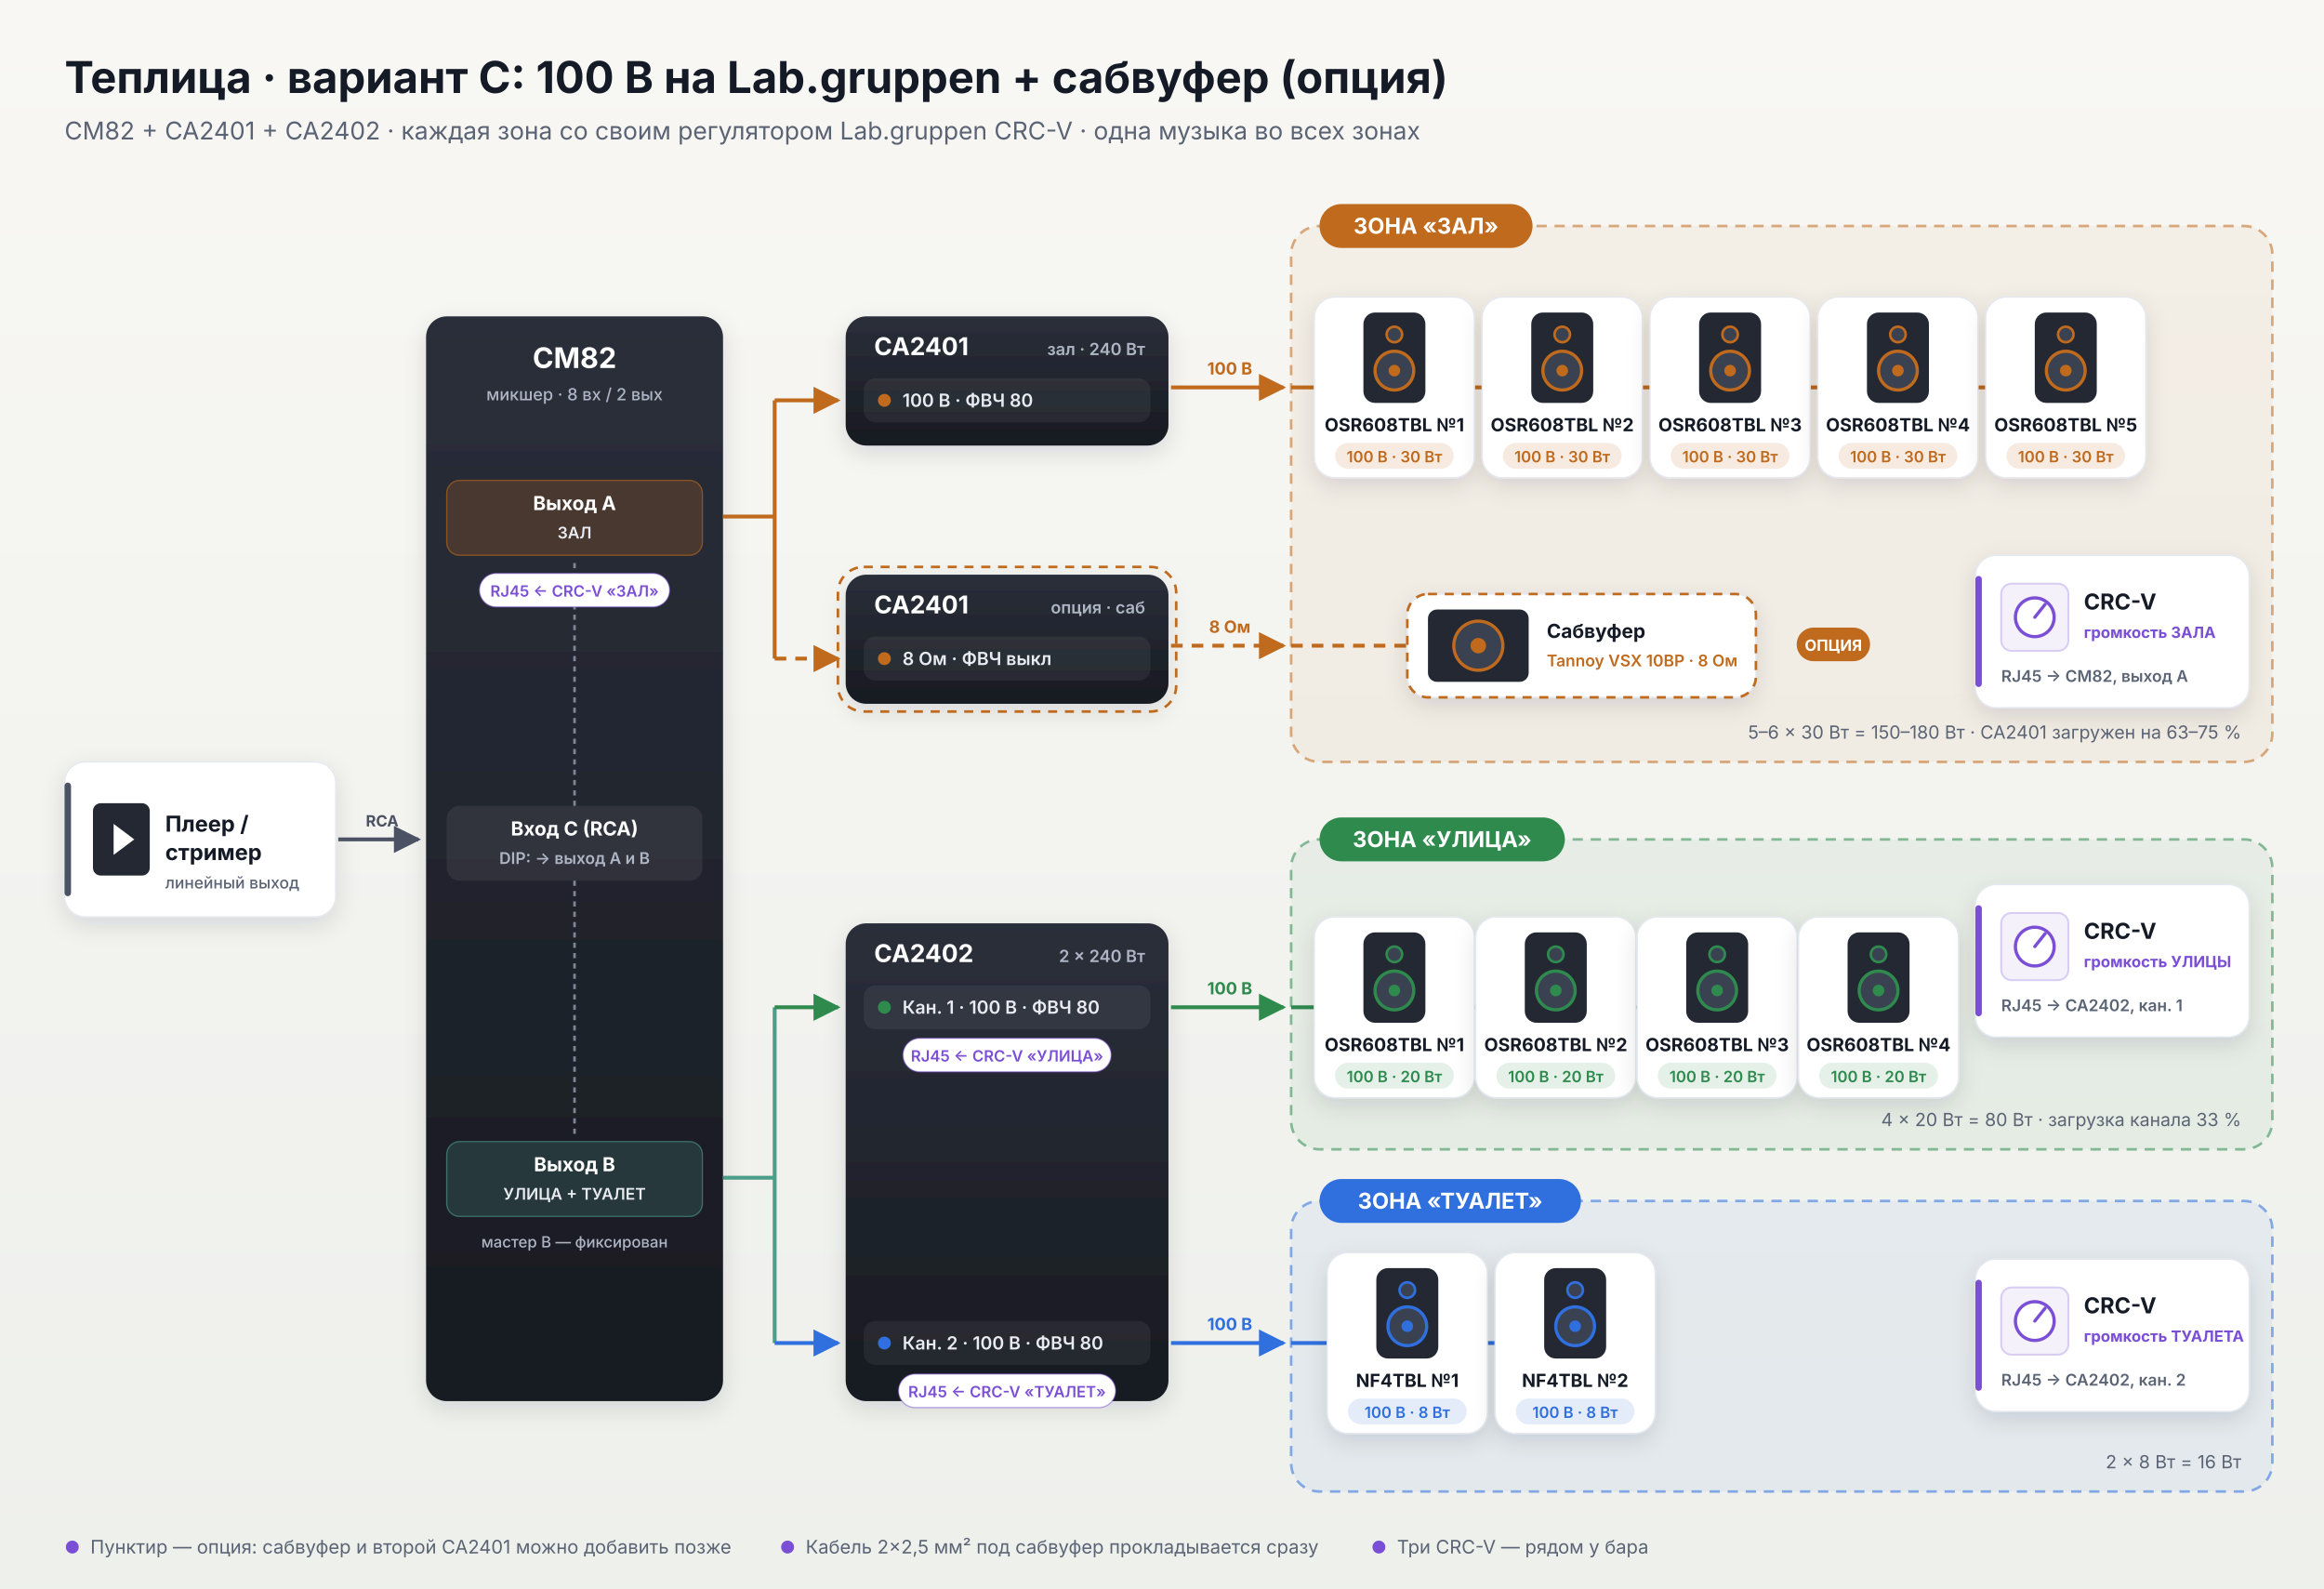
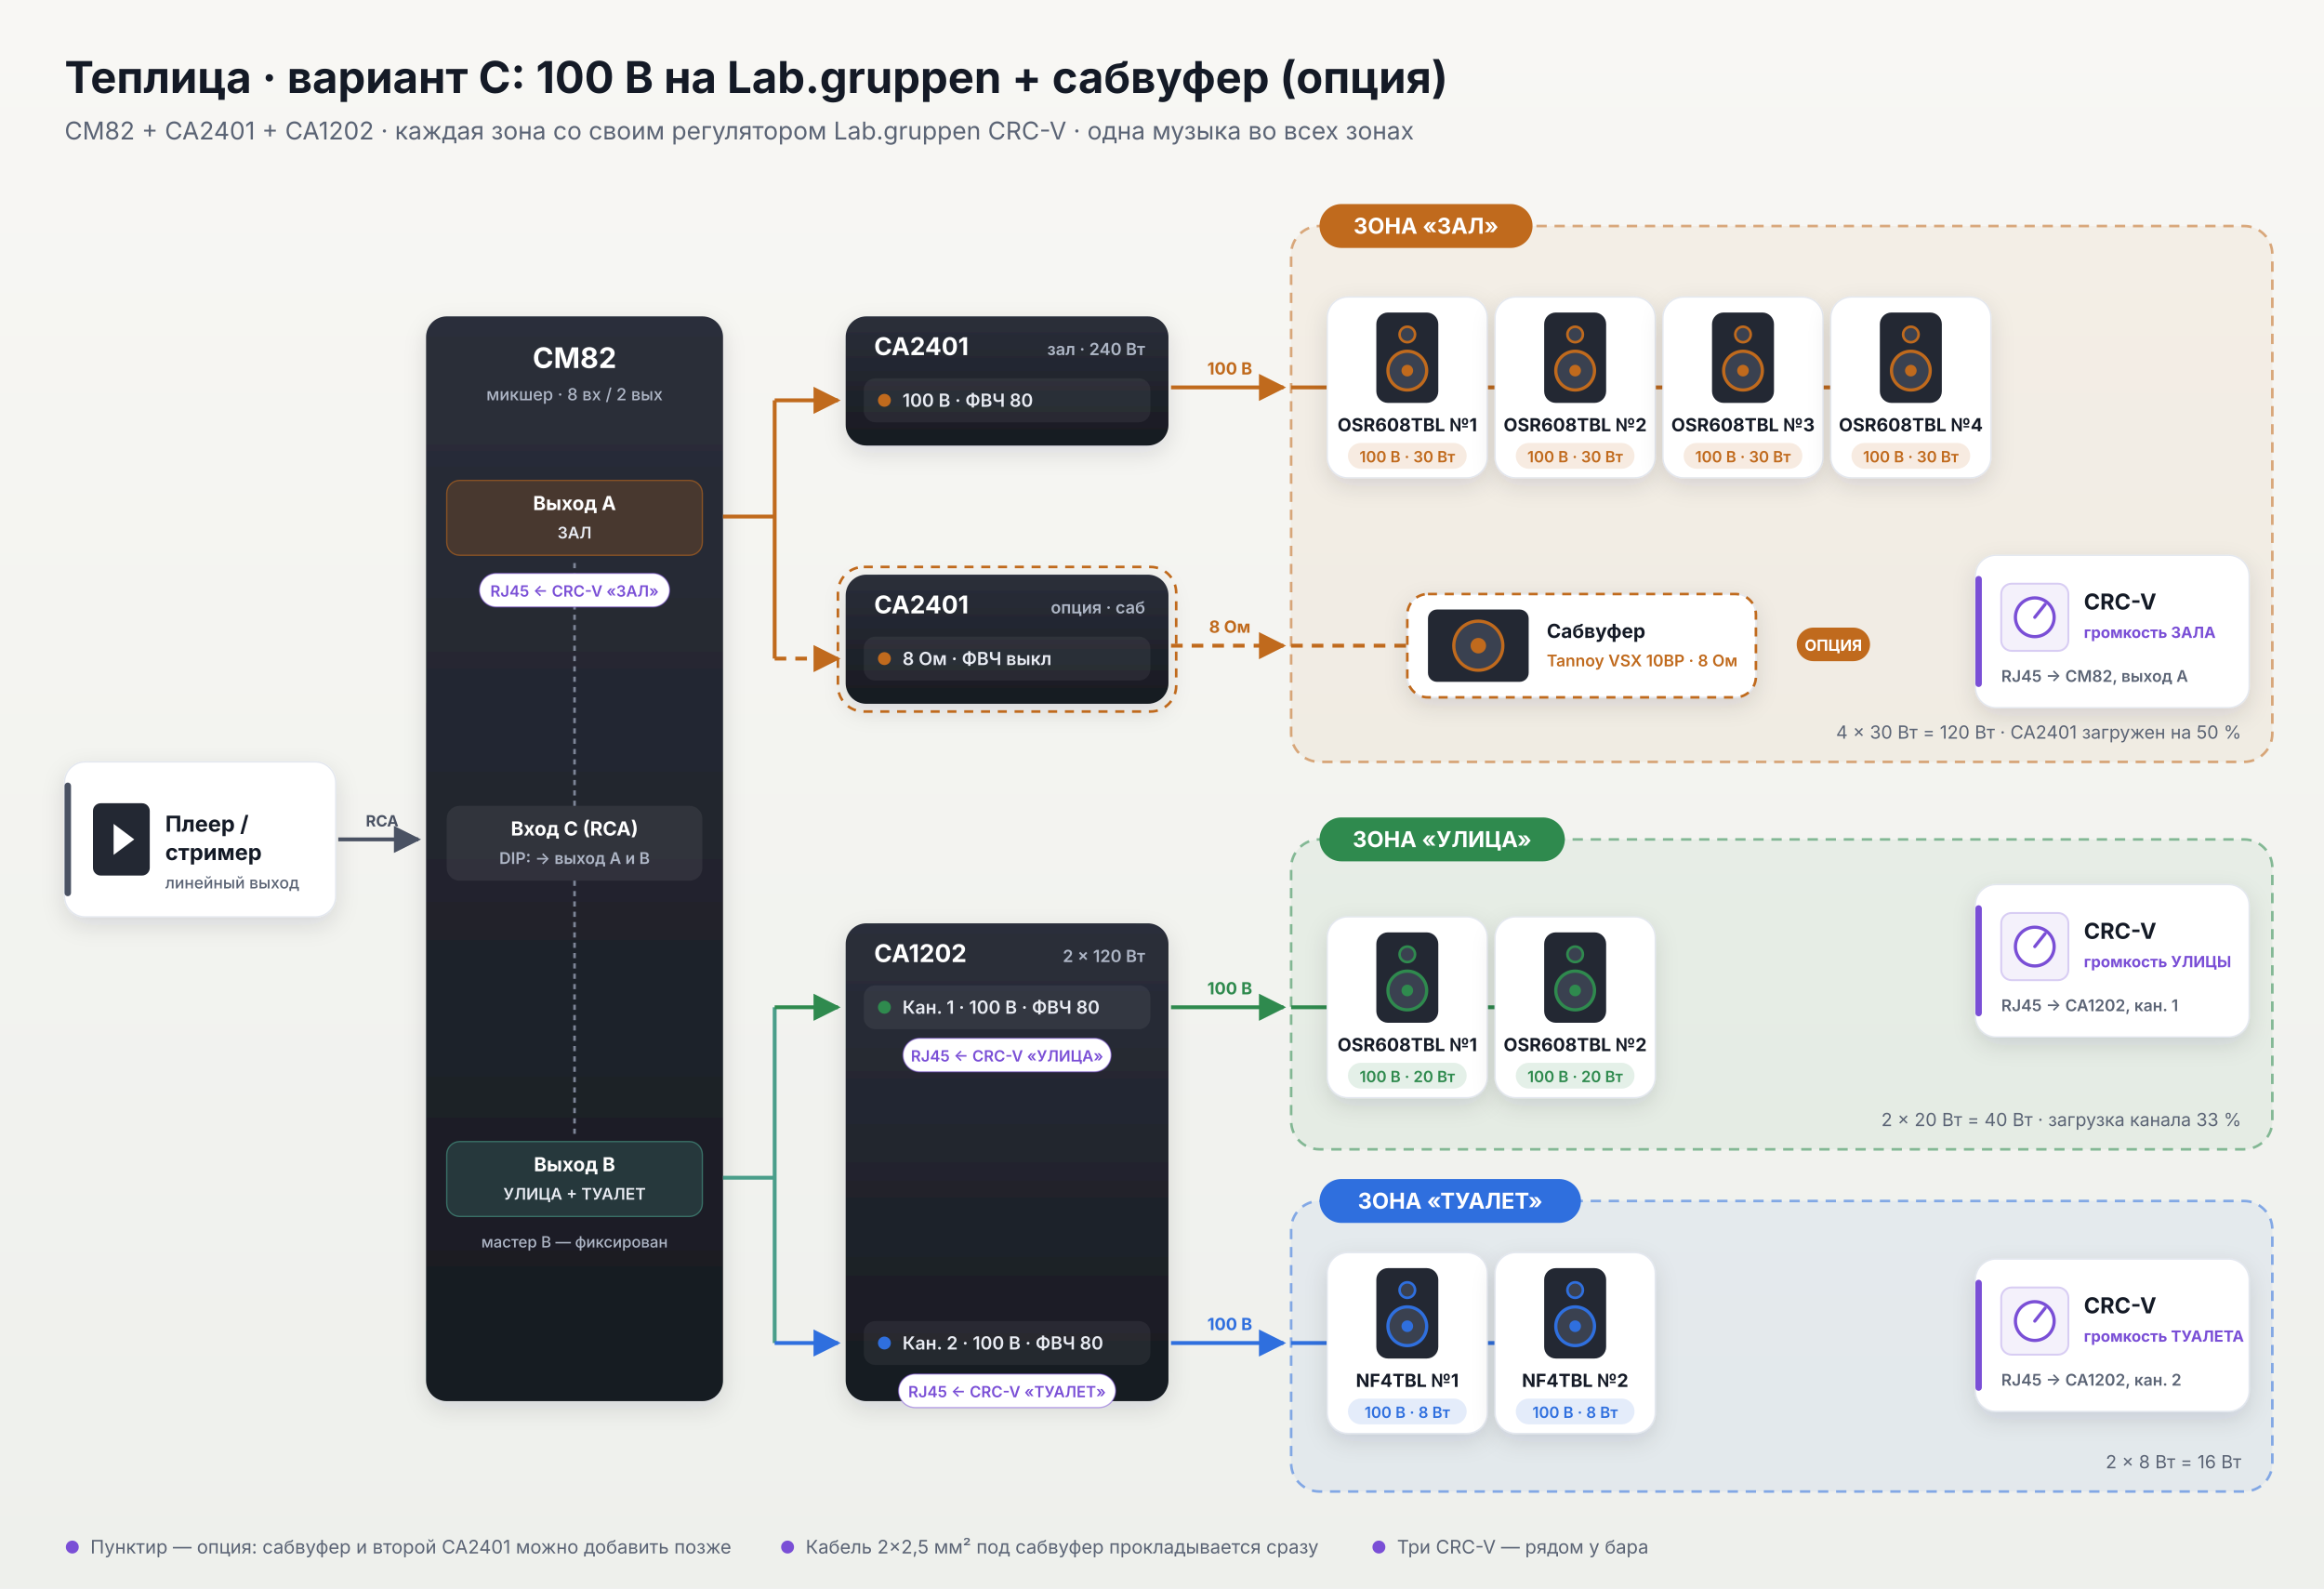
<svg xmlns="http://www.w3.org/2000/svg" width="1800" height="1230" viewBox="0 0 1800 1230" font-family="Inter, 'Segoe UI', Roboto, Arial, sans-serif">
  <defs>
    <linearGradient id="bg" x1="0" y1="0" x2="0" y2="1">
      <stop offset="0" stop-color="#f8f7f4" />
      <stop offset="1" stop-color="#eef0ec" />
    </linearGradient>
    <linearGradient id="amp" x1="0" y1="0" x2="0" y2="1">
      <stop offset="0" stop-color="#2b2f3a" />
      <stop offset="1" stop-color="#171a21" />
    </linearGradient>
    <linearGradient id="wood" x1="0" y1="0" x2="1" y2="1">
      <stop offset="0" stop-color="#9a6337" />
      <stop offset="1" stop-color="#6b3f1f" />
    </linearGradient>
    <filter id="sh" x="-20%" y="-20%" width="140%" height="160%">
      <feDropShadow dx="0" dy="6" stdDeviation="9" flood-color="#1b2433" flood-opacity="0.12" />
    </filter>
    <marker id="arh" viewBox="0 0 10 10" refX="9" refY="5" markerWidth="7" markerHeight="7" orient="auto">
      <path d="M0,0 L10,5 L0,10 z" fill="#c06a1d" />
    </marker>
    <marker id="ars" viewBox="0 0 10 10" refX="9" refY="5" markerWidth="7" markerHeight="7" orient="auto">
      <path d="M0,0 L10,5 L0,10 z" fill="#2f8a4e" />
    </marker>
    <marker id="arw" viewBox="0 0 10 10" refX="9" refY="5" markerWidth="7" markerHeight="7" orient="auto">
      <path d="M0,0 L10,5 L0,10 z" fill="#2f6fde" />
    </marker>
    <marker id="ark" viewBox="0 0 10 10" refX="9" refY="5" markerWidth="7" markerHeight="7" orient="auto">
      <path d="M0,0 L10,5 L0,10 z" fill="#4a5263" />
    </marker>
  </defs>
  <rect width="1800" height="1230" fill="url(#bg)" />
  <text x="50" y="72" font-size="34" font-weight="700" fill="#141a26">Теплица · вариант C: 100 В на Lab.gruppen + сабвуфер (опция)</text>
-   <text x="50" y="108" font-size="19" fill="#5b6475">CM82 + CA2401 + CA2402 · каждая зона со своим регулятором Lab.gruppen CRC-V · одна музыка во всех зонах</text>
+   <text x="50" y="108" font-size="19" fill="#5b6475">CM82 + CA2401 + CA1202 · каждая зона со своим регулятором Lab.gruppen CRC-V · одна музыка во всех зонах</text>
  <rect x="1000" y="175" width="760" height="415" rx="22" fill="#c06a1d" fill-opacity="0.06" stroke="#c06a1d" stroke-opacity="0.55" stroke-width="2" stroke-dasharray="8 6" />
  <rect x="1022" y="158" width="165.0" height="34" rx="17" fill="#c06a1d" />
  <text x="1104.5" y="181" text-anchor="middle" font-size="17" font-weight="700" fill="#ffffff">ЗОНА «ЗАЛ»</text>
-   <text x="1736" y="572" text-anchor="end" font-size="14" font-weight="400" fill="#5b6475">5–6 × 30 Вт = 150–180 Вт · CA2401 загружен на 63–75 %</text>
+   <text x="1736" y="572" text-anchor="end" font-size="14" font-weight="400" fill="#5b6475">4 × 30 Вт = 120 Вт · CA2401 загружен на 50 %</text>
  <rect x="1000" y="650" width="760" height="240" rx="22" fill="#2f8a4e" fill-opacity="0.06" stroke="#2f8a4e" stroke-opacity="0.55" stroke-width="2" stroke-dasharray="8 6" />
  <rect x="1022" y="633" width="190.0" height="34" rx="17" fill="#2f8a4e" />
  <text x="1117.0" y="656" text-anchor="middle" font-size="17" font-weight="700" fill="#ffffff">ЗОНА «УЛИЦА»</text>
-   <text x="1736" y="872" text-anchor="end" font-size="14" font-weight="400" fill="#5b6475">4 × 20 Вт = 80 Вт · загрузка канала 33 %</text>
+   <text x="1736" y="872" text-anchor="end" font-size="14" font-weight="400" fill="#5b6475">2 × 20 Вт = 40 Вт · загрузка канала 33 %</text>
  <rect x="1000" y="930" width="760" height="225" rx="22" fill="#2f6fde" fill-opacity="0.06" stroke="#2f6fde" stroke-opacity="0.55" stroke-width="2" stroke-dasharray="8 6" />
  <rect x="1022" y="913" width="202.5" height="34" rx="17" fill="#2f6fde" />
  <text x="1123.25" y="936" text-anchor="middle" font-size="17" font-weight="700" fill="#ffffff">ЗОНА «ТУАЛЕТ»</text>
  <text x="1736" y="1137" text-anchor="end" font-size="14" font-weight="400" fill="#5b6475">2 × 8 Вт = 16 Вт</text>
-   <line x1="1000" y1="300" x2="1600" y2="300" stroke="#c06a1d" stroke-width="3" />
-   <g filter="url(#sh)">
-     <rect x="1018.0" y="230" width="124" height="140" rx="16" fill="#ffffff" stroke="#e3e7ef" />
-   </g>
-   <rect x="1056" y="242" width="48" height="70" rx="9" fill="#232833" />
-   <circle cx="1080" cy="259" r="6" fill="#3a4150" stroke="#c06a1d" stroke-width="2" />
-   <circle cx="1080" cy="287" r="15" fill="#3a4150" stroke="#c06a1d" stroke-width="2.5" />
-   <circle cx="1080" cy="287" r="4.5" fill="#c06a1d" />
-   <text x="1080" y="334" text-anchor="middle" font-size="14" font-weight="700" fill="#141a26">OSR608TBL №1</text>
-   <rect x="1034" y="343" width="92" height="20" rx="10" fill="#c06a1d" fill-opacity="0.13" />
-   <text x="1080" y="358" text-anchor="middle" font-size="12" font-weight="600" fill="#c06a1d">100 В · 30 Вт</text>
-   <g filter="url(#sh)">
-     <rect x="1148.0" y="230" width="124" height="140" rx="16" fill="#ffffff" stroke="#e3e7ef" />
-   </g>
-   <rect x="1186" y="242" width="48" height="70" rx="9" fill="#232833" />
-   <circle cx="1210" cy="259" r="6" fill="#3a4150" stroke="#c06a1d" stroke-width="2" />
-   <circle cx="1210" cy="287" r="15" fill="#3a4150" stroke="#c06a1d" stroke-width="2.5" />
-   <circle cx="1210" cy="287" r="4.5" fill="#c06a1d" />
-   <text x="1210" y="334" text-anchor="middle" font-size="14" font-weight="700" fill="#141a26">OSR608TBL №2</text>
-   <rect x="1164" y="343" width="92" height="20" rx="10" fill="#c06a1d" fill-opacity="0.13" />
-   <text x="1210" y="358" text-anchor="middle" font-size="12" font-weight="600" fill="#c06a1d">100 В · 30 Вт</text>
-   <g filter="url(#sh)">
-     <rect x="1278.0" y="230" width="124" height="140" rx="16" fill="#ffffff" stroke="#e3e7ef" />
-   </g>
-   <rect x="1316" y="242" width="48" height="70" rx="9" fill="#232833" />
-   <circle cx="1340" cy="259" r="6" fill="#3a4150" stroke="#c06a1d" stroke-width="2" />
-   <circle cx="1340" cy="287" r="15" fill="#3a4150" stroke="#c06a1d" stroke-width="2.5" />
-   <circle cx="1340" cy="287" r="4.5" fill="#c06a1d" />
-   <text x="1340" y="334" text-anchor="middle" font-size="14" font-weight="700" fill="#141a26">OSR608TBL №3</text>
-   <rect x="1294" y="343" width="92" height="20" rx="10" fill="#c06a1d" fill-opacity="0.13" />
-   <text x="1340" y="358" text-anchor="middle" font-size="12" font-weight="600" fill="#c06a1d">100 В · 30 Вт</text>
-   <g filter="url(#sh)">
-     <rect x="1408.0" y="230" width="124" height="140" rx="16" fill="#ffffff" stroke="#e3e7ef" />
-   </g>
-   <rect x="1446" y="242" width="48" height="70" rx="9" fill="#232833" />
-   <circle cx="1470" cy="259" r="6" fill="#3a4150" stroke="#c06a1d" stroke-width="2" />
-   <circle cx="1470" cy="287" r="15" fill="#3a4150" stroke="#c06a1d" stroke-width="2.5" />
-   <circle cx="1470" cy="287" r="4.5" fill="#c06a1d" />
-   <text x="1470" y="334" text-anchor="middle" font-size="14" font-weight="700" fill="#141a26">OSR608TBL №4</text>
-   <rect x="1424" y="343" width="92" height="20" rx="10" fill="#c06a1d" fill-opacity="0.13" />
-   <text x="1470" y="358" text-anchor="middle" font-size="12" font-weight="600" fill="#c06a1d">100 В · 30 Вт</text>
-   <g filter="url(#sh)">
-     <rect x="1538.0" y="230" width="124" height="140" rx="16" fill="#ffffff" stroke="#e3e7ef" />
-   </g>
-   <rect x="1576" y="242" width="48" height="70" rx="9" fill="#232833" />
-   <circle cx="1600" cy="259" r="6" fill="#3a4150" stroke="#c06a1d" stroke-width="2" />
-   <circle cx="1600" cy="287" r="15" fill="#3a4150" stroke="#c06a1d" stroke-width="2.5" />
-   <circle cx="1600" cy="287" r="4.5" fill="#c06a1d" />
-   <text x="1600" y="334" text-anchor="middle" font-size="14" font-weight="700" fill="#141a26">OSR608TBL №5</text>
-   <rect x="1554" y="343" width="92" height="20" rx="10" fill="#c06a1d" fill-opacity="0.13" />
-   <text x="1600" y="358" text-anchor="middle" font-size="12" font-weight="600" fill="#c06a1d">100 В · 30 Вт</text>
+   <line x1="1000" y1="300" x2="1480" y2="300" stroke="#c06a1d" stroke-width="3" />
+   <g filter="url(#sh)">
+     <rect x="1028.0" y="230" width="124" height="140" rx="16" fill="#ffffff" stroke="#e3e7ef" />
+   </g>
+   <rect x="1066" y="242" width="48" height="70" rx="9" fill="#232833" />
+   <circle cx="1090" cy="259" r="6" fill="#3a4150" stroke="#c06a1d" stroke-width="2" />
+   <circle cx="1090" cy="287" r="15" fill="#3a4150" stroke="#c06a1d" stroke-width="2.5" />
+   <circle cx="1090" cy="287" r="4.5" fill="#c06a1d" />
+   <text x="1090" y="334" text-anchor="middle" font-size="14" font-weight="700" fill="#141a26">OSR608TBL №1</text>
+   <rect x="1044" y="343" width="92" height="20" rx="10" fill="#c06a1d" fill-opacity="0.13" />
+   <text x="1090" y="358" text-anchor="middle" font-size="12" font-weight="600" fill="#c06a1d">100 В · 30 Вт</text>
+   <g filter="url(#sh)">
+     <rect x="1158.0" y="230" width="124" height="140" rx="16" fill="#ffffff" stroke="#e3e7ef" />
+   </g>
+   <rect x="1196" y="242" width="48" height="70" rx="9" fill="#232833" />
+   <circle cx="1220" cy="259" r="6" fill="#3a4150" stroke="#c06a1d" stroke-width="2" />
+   <circle cx="1220" cy="287" r="15" fill="#3a4150" stroke="#c06a1d" stroke-width="2.5" />
+   <circle cx="1220" cy="287" r="4.5" fill="#c06a1d" />
+   <text x="1220" y="334" text-anchor="middle" font-size="14" font-weight="700" fill="#141a26">OSR608TBL №2</text>
+   <rect x="1174" y="343" width="92" height="20" rx="10" fill="#c06a1d" fill-opacity="0.13" />
+   <text x="1220" y="358" text-anchor="middle" font-size="12" font-weight="600" fill="#c06a1d">100 В · 30 Вт</text>
+   <g filter="url(#sh)">
+     <rect x="1288.0" y="230" width="124" height="140" rx="16" fill="#ffffff" stroke="#e3e7ef" />
+   </g>
+   <rect x="1326" y="242" width="48" height="70" rx="9" fill="#232833" />
+   <circle cx="1350" cy="259" r="6" fill="#3a4150" stroke="#c06a1d" stroke-width="2" />
+   <circle cx="1350" cy="287" r="15" fill="#3a4150" stroke="#c06a1d" stroke-width="2.5" />
+   <circle cx="1350" cy="287" r="4.5" fill="#c06a1d" />
+   <text x="1350" y="334" text-anchor="middle" font-size="14" font-weight="700" fill="#141a26">OSR608TBL №3</text>
+   <rect x="1304" y="343" width="92" height="20" rx="10" fill="#c06a1d" fill-opacity="0.13" />
+   <text x="1350" y="358" text-anchor="middle" font-size="12" font-weight="600" fill="#c06a1d">100 В · 30 Вт</text>
+   <g filter="url(#sh)">
+     <rect x="1418.0" y="230" width="124" height="140" rx="16" fill="#ffffff" stroke="#e3e7ef" />
+   </g>
+   <rect x="1456" y="242" width="48" height="70" rx="9" fill="#232833" />
+   <circle cx="1480" cy="259" r="6" fill="#3a4150" stroke="#c06a1d" stroke-width="2" />
+   <circle cx="1480" cy="287" r="15" fill="#3a4150" stroke="#c06a1d" stroke-width="2.5" />
+   <circle cx="1480" cy="287" r="4.5" fill="#c06a1d" />
+   <text x="1480" y="334" text-anchor="middle" font-size="14" font-weight="700" fill="#141a26">OSR608TBL №4</text>
+   <rect x="1434" y="343" width="92" height="20" rx="10" fill="#c06a1d" fill-opacity="0.13" />
+   <text x="1480" y="358" text-anchor="middle" font-size="12" font-weight="600" fill="#c06a1d">100 В · 30 Вт</text>
  <line x1="1000" y1="500" x2="1090" y2="500" stroke="#c06a1d" stroke-width="3" stroke-dasharray="9 7" />
  <g filter="url(#sh)">
    <rect x="1090" y="460" width="270" height="80" rx="16" fill="#ffffff" stroke="#e3e7ef" />
  </g>
  <rect x="1090" y="460" width="270" height="80" rx="16" fill="none" stroke="#c06a1d" stroke-width="2" stroke-dasharray="7 6" />
  <rect x="1106" y="472" width="78" height="56" rx="7" fill="#232833" />
  <circle cx="1145" cy="500" r="19" fill="#3a4150" stroke="#c06a1d" stroke-width="2.5" />
  <circle cx="1145" cy="500" r="6" fill="#c06a1d" />
  <text x="1198" y="494" text-anchor="start" font-size="15" font-weight="700" fill="#141a26">Сабвуфер</text>
  <text x="1198" y="516" text-anchor="start" font-size="12.5" font-weight="600" fill="#c06a1d">Tannoy VSX 10BP · 8 Ом</text>
  <rect x="1391.6" y="486" width="56.8" height="26" rx="13" fill="#c06a1d" />
  <text x="1420" y="504" text-anchor="middle" font-size="12" font-weight="700" fill="#ffffff">ОПЦИЯ</text>
  <g filter="url(#sh)">
    <rect x="1530" y="430" width="212" height="118" rx="16" fill="#ffffff" stroke="#e3e7ef" />
  </g>
  <rect x="1530" y="446" width="5" height="86" rx="2.5" fill="#7a4fd6" />
  <rect x="1550" y="452" width="52" height="52" rx="8" fill="#f4f1fb" stroke="#d8cdf3" stroke-width="1.5" />
  <circle cx="1576" cy="478" r="15" fill="#ffffff" stroke="#7a4fd6" stroke-width="2.5" />
  <line x1="1576" y1="478" x2="1584" y2="468" stroke="#7a4fd6" stroke-width="2.5" stroke-linecap="round" />
  <text x="1614" y="472" text-anchor="start" font-size="17" font-weight="700" fill="#141a26">CRC-V</text>
  <text x="1614" y="494" text-anchor="start" font-size="12" font-weight="700" fill="#7a4fd6">громкость ЗАЛА</text>
  <text x="1550" y="528" text-anchor="start" font-size="12.5" font-weight="600" fill="#5b6475">RJ45 → CM82, выход A</text>
-   <line x1="1000" y1="780" x2="1455" y2="780" stroke="#2f8a4e" stroke-width="3" />
-   <g filter="url(#sh)">
-     <rect x="1018.0" y="710" width="124" height="140" rx="16" fill="#ffffff" stroke="#e3e7ef" />
-   </g>
-   <rect x="1056" y="722" width="48" height="70" rx="9" fill="#232833" />
-   <circle cx="1080" cy="739" r="6" fill="#3a4150" stroke="#2f8a4e" stroke-width="2" />
-   <circle cx="1080" cy="767" r="15" fill="#3a4150" stroke="#2f8a4e" stroke-width="2.5" />
-   <circle cx="1080" cy="767" r="4.5" fill="#2f8a4e" />
-   <text x="1080" y="814" text-anchor="middle" font-size="14" font-weight="700" fill="#141a26">OSR608TBL №1</text>
-   <rect x="1034" y="823" width="92" height="20" rx="10" fill="#2f8a4e" fill-opacity="0.13" />
-   <text x="1080" y="838" text-anchor="middle" font-size="12" font-weight="600" fill="#2f8a4e">100 В · 20 Вт</text>
-   <g filter="url(#sh)">
-     <rect x="1143.0" y="710" width="124" height="140" rx="16" fill="#ffffff" stroke="#e3e7ef" />
-   </g>
-   <rect x="1181" y="722" width="48" height="70" rx="9" fill="#232833" />
-   <circle cx="1205" cy="739" r="6" fill="#3a4150" stroke="#2f8a4e" stroke-width="2" />
-   <circle cx="1205" cy="767" r="15" fill="#3a4150" stroke="#2f8a4e" stroke-width="2.5" />
-   <circle cx="1205" cy="767" r="4.5" fill="#2f8a4e" />
-   <text x="1205" y="814" text-anchor="middle" font-size="14" font-weight="700" fill="#141a26">OSR608TBL №2</text>
-   <rect x="1159" y="823" width="92" height="20" rx="10" fill="#2f8a4e" fill-opacity="0.13" />
-   <text x="1205" y="838" text-anchor="middle" font-size="12" font-weight="600" fill="#2f8a4e">100 В · 20 Вт</text>
-   <g filter="url(#sh)">
-     <rect x="1268.0" y="710" width="124" height="140" rx="16" fill="#ffffff" stroke="#e3e7ef" />
-   </g>
-   <rect x="1306" y="722" width="48" height="70" rx="9" fill="#232833" />
-   <circle cx="1330" cy="739" r="6" fill="#3a4150" stroke="#2f8a4e" stroke-width="2" />
-   <circle cx="1330" cy="767" r="15" fill="#3a4150" stroke="#2f8a4e" stroke-width="2.5" />
-   <circle cx="1330" cy="767" r="4.5" fill="#2f8a4e" />
-   <text x="1330" y="814" text-anchor="middle" font-size="14" font-weight="700" fill="#141a26">OSR608TBL №3</text>
-   <rect x="1284" y="823" width="92" height="20" rx="10" fill="#2f8a4e" fill-opacity="0.13" />
-   <text x="1330" y="838" text-anchor="middle" font-size="12" font-weight="600" fill="#2f8a4e">100 В · 20 Вт</text>
-   <g filter="url(#sh)">
-     <rect x="1393.0" y="710" width="124" height="140" rx="16" fill="#ffffff" stroke="#e3e7ef" />
-   </g>
-   <rect x="1431" y="722" width="48" height="70" rx="9" fill="#232833" />
-   <circle cx="1455" cy="739" r="6" fill="#3a4150" stroke="#2f8a4e" stroke-width="2" />
-   <circle cx="1455" cy="767" r="15" fill="#3a4150" stroke="#2f8a4e" stroke-width="2.5" />
-   <circle cx="1455" cy="767" r="4.5" fill="#2f8a4e" />
-   <text x="1455" y="814" text-anchor="middle" font-size="14" font-weight="700" fill="#141a26">OSR608TBL №4</text>
-   <rect x="1409" y="823" width="92" height="20" rx="10" fill="#2f8a4e" fill-opacity="0.13" />
-   <text x="1455" y="838" text-anchor="middle" font-size="12" font-weight="600" fill="#2f8a4e">100 В · 20 Вт</text>
+   <line x1="1000" y1="780" x2="1220" y2="780" stroke="#2f8a4e" stroke-width="3" />
+   <g filter="url(#sh)">
+     <rect x="1028.0" y="710" width="124" height="140" rx="16" fill="#ffffff" stroke="#e3e7ef" />
+   </g>
+   <rect x="1066" y="722" width="48" height="70" rx="9" fill="#232833" />
+   <circle cx="1090" cy="739" r="6" fill="#3a4150" stroke="#2f8a4e" stroke-width="2" />
+   <circle cx="1090" cy="767" r="15" fill="#3a4150" stroke="#2f8a4e" stroke-width="2.5" />
+   <circle cx="1090" cy="767" r="4.5" fill="#2f8a4e" />
+   <text x="1090" y="814" text-anchor="middle" font-size="14" font-weight="700" fill="#141a26">OSR608TBL №1</text>
+   <rect x="1044" y="823" width="92" height="20" rx="10" fill="#2f8a4e" fill-opacity="0.13" />
+   <text x="1090" y="838" text-anchor="middle" font-size="12" font-weight="600" fill="#2f8a4e">100 В · 20 Вт</text>
+   <g filter="url(#sh)">
+     <rect x="1158.0" y="710" width="124" height="140" rx="16" fill="#ffffff" stroke="#e3e7ef" />
+   </g>
+   <rect x="1196" y="722" width="48" height="70" rx="9" fill="#232833" />
+   <circle cx="1220" cy="739" r="6" fill="#3a4150" stroke="#2f8a4e" stroke-width="2" />
+   <circle cx="1220" cy="767" r="15" fill="#3a4150" stroke="#2f8a4e" stroke-width="2.5" />
+   <circle cx="1220" cy="767" r="4.5" fill="#2f8a4e" />
+   <text x="1220" y="814" text-anchor="middle" font-size="14" font-weight="700" fill="#141a26">OSR608TBL №2</text>
+   <rect x="1174" y="823" width="92" height="20" rx="10" fill="#2f8a4e" fill-opacity="0.13" />
+   <text x="1220" y="838" text-anchor="middle" font-size="12" font-weight="600" fill="#2f8a4e">100 В · 20 Вт</text>
  <g filter="url(#sh)">
    <rect x="1530" y="685" width="212" height="118" rx="16" fill="#ffffff" stroke="#e3e7ef" />
  </g>
  <rect x="1530" y="701" width="5" height="86" rx="2.5" fill="#7a4fd6" />
  <rect x="1550" y="707" width="52" height="52" rx="8" fill="#f4f1fb" stroke="#d8cdf3" stroke-width="1.5" />
  <circle cx="1576" cy="733" r="15" fill="#ffffff" stroke="#7a4fd6" stroke-width="2.5" />
  <line x1="1576" y1="733" x2="1584" y2="723" stroke="#7a4fd6" stroke-width="2.5" stroke-linecap="round" />
  <text x="1614" y="727" text-anchor="start" font-size="17" font-weight="700" fill="#141a26">CRC-V</text>
  <text x="1614" y="749" text-anchor="start" font-size="12" font-weight="700" fill="#7a4fd6">громкость УЛИЦЫ</text>
-   <text x="1550" y="783" text-anchor="start" font-size="12.5" font-weight="600" fill="#5b6475">RJ45 → CA2402, кан. 1</text>
+   <text x="1550" y="783" text-anchor="start" font-size="12.5" font-weight="600" fill="#5b6475">RJ45 → CA1202, кан. 1</text>
  <line x1="1000" y1="1040" x2="1220" y2="1040" stroke="#2f6fde" stroke-width="3" />
  <g filter="url(#sh)">
    <rect x="1028.0" y="970" width="124" height="140" rx="16" fill="#ffffff" stroke="#e3e7ef" />
  </g>
  <rect x="1066" y="982" width="48" height="70" rx="9" fill="#232833" />
  <circle cx="1090" cy="999" r="6" fill="#3a4150" stroke="#2f6fde" stroke-width="2" />
  <circle cx="1090" cy="1027" r="15" fill="#3a4150" stroke="#2f6fde" stroke-width="2.5" />
  <circle cx="1090" cy="1027" r="4.5" fill="#2f6fde" />
  <text x="1090" y="1074" text-anchor="middle" font-size="14" font-weight="700" fill="#141a26">NF4TBL №1</text>
  <rect x="1044" y="1083" width="92" height="20" rx="10" fill="#2f6fde" fill-opacity="0.13" />
  <text x="1090" y="1098" text-anchor="middle" font-size="12" font-weight="600" fill="#2f6fde">100 В · 8 Вт</text>
  <g filter="url(#sh)">
    <rect x="1158.0" y="970" width="124" height="140" rx="16" fill="#ffffff" stroke="#e3e7ef" />
  </g>
  <rect x="1196" y="982" width="48" height="70" rx="9" fill="#232833" />
  <circle cx="1220" cy="999" r="6" fill="#3a4150" stroke="#2f6fde" stroke-width="2" />
  <circle cx="1220" cy="1027" r="15" fill="#3a4150" stroke="#2f6fde" stroke-width="2.5" />
  <circle cx="1220" cy="1027" r="4.5" fill="#2f6fde" />
  <text x="1220" y="1074" text-anchor="middle" font-size="14" font-weight="700" fill="#141a26">NF4TBL №2</text>
  <rect x="1174" y="1083" width="92" height="20" rx="10" fill="#2f6fde" fill-opacity="0.13" />
  <text x="1220" y="1098" text-anchor="middle" font-size="12" font-weight="600" fill="#2f6fde">100 В · 8 Вт</text>
  <g filter="url(#sh)">
    <rect x="1530" y="975" width="212" height="118" rx="16" fill="#ffffff" stroke="#e3e7ef" />
  </g>
  <rect x="1530" y="991" width="5" height="86" rx="2.5" fill="#7a4fd6" />
  <rect x="1550" y="997" width="52" height="52" rx="8" fill="#f4f1fb" stroke="#d8cdf3" stroke-width="1.5" />
  <circle cx="1576" cy="1023" r="15" fill="#ffffff" stroke="#7a4fd6" stroke-width="2.5" />
  <line x1="1576" y1="1023" x2="1584" y2="1013" stroke="#7a4fd6" stroke-width="2.5" stroke-linecap="round" />
  <text x="1614" y="1017" text-anchor="start" font-size="17" font-weight="700" fill="#141a26">CRC-V</text>
  <text x="1614" y="1039" text-anchor="start" font-size="12" font-weight="700" fill="#7a4fd6">громкость ТУАЛЕТА</text>
-   <text x="1550" y="1073" text-anchor="start" font-size="12.5" font-weight="600" fill="#5b6475">RJ45 → CA2402, кан. 2</text>
+   <text x="1550" y="1073" text-anchor="start" font-size="12.5" font-weight="600" fill="#5b6475">RJ45 → CA1202, кан. 2</text>
  <g filter="url(#sh)">
    <rect x="655" y="245" width="250" height="100" rx="16" fill="url(#amp)" stroke="none" />
  </g>
  <text x="677" y="275" text-anchor="start" font-size="19" font-weight="700" fill="#ffffff">CA2401</text>
  <text x="887" y="275" text-anchor="end" font-size="13" font-weight="600" fill="#aeb6c6">зал · 240 Вт</text>
  <rect x="669" y="293" width="222" height="34" rx="9" fill="#ffffff" fill-opacity="0.06" />
  <circle cx="685" cy="310" r="5" fill="#c06a1d" />
  <text x="699" y="315" text-anchor="start" font-size="14" font-weight="600" fill="#e8ebf2">100 В · ФВЧ 80</text>
  <g filter="url(#sh)">
    <rect x="655" y="445" width="250" height="100" rx="16" fill="url(#amp)" stroke="none" />
  </g>
  <text x="677" y="475" text-anchor="start" font-size="19" font-weight="700" fill="#ffffff">CA2401</text>
  <text x="887" y="475" text-anchor="end" font-size="13" font-weight="600" fill="#aeb6c6">опция · саб</text>
  <rect x="669" y="493" width="222" height="34" rx="9" fill="#ffffff" fill-opacity="0.06" />
  <circle cx="685" cy="510" r="5" fill="#c06a1d" />
  <text x="699" y="515" text-anchor="start" font-size="14" font-weight="600" fill="#e8ebf2">8 Ом · ФВЧ выкл</text>
  <rect x="649" y="439" width="262" height="112" rx="20" fill="none" stroke="#c06a1d" stroke-width="2" stroke-dasharray="7 6" />
  <g filter="url(#sh)">
    <rect x="655" y="715" width="250" height="370" rx="16" fill="url(#amp)" stroke="none" />
  </g>
-   <text x="677" y="745" text-anchor="start" font-size="19" font-weight="700" fill="#ffffff">CA2402</text>
-   <text x="887" y="745" text-anchor="end" font-size="13" font-weight="600" fill="#aeb6c6">2 × 240 Вт</text>
+   <text x="677" y="745" text-anchor="start" font-size="19" font-weight="700" fill="#ffffff">CA1202</text>
+   <text x="887" y="745" text-anchor="end" font-size="13" font-weight="600" fill="#aeb6c6">2 × 120 Вт</text>
  <rect x="669" y="763" width="222" height="34" rx="9" fill="#ffffff" fill-opacity="0.06" />
  <circle cx="685" cy="780" r="5" fill="#2f8a4e" />
  <text x="699" y="785" text-anchor="start" font-size="14" font-weight="600" fill="#e8ebf2">Кан. 1 · 100 В · ФВЧ 80</text>
  <rect x="669" y="1023" width="222" height="34" rx="9" fill="#ffffff" fill-opacity="0.06" />
  <circle cx="685" cy="1040" r="5" fill="#2f6fde" />
  <text x="699" y="1045" text-anchor="start" font-size="14" font-weight="600" fill="#e8ebf2">Кан. 2 · 100 В · ФВЧ 80</text>
  <line x1="907" y1="300" x2="994" y2="300" stroke="#c06a1d" stroke-width="3" marker-end="url(#arh)" />
  <text x="952.5" y="290" text-anchor="middle" font-size="13" font-weight="700" fill="#c06a1d">100 В</text>
  <line x1="907" y1="500" x2="994" y2="500" stroke="#c06a1d" stroke-width="3" stroke-dasharray="9 7" marker-end="url(#arh)" />
  <text x="952.5" y="490" text-anchor="middle" font-size="13" font-weight="700" fill="#c06a1d">8 Ом</text>
  <line x1="907" y1="780" x2="994" y2="780" stroke="#2f8a4e" stroke-width="3" marker-end="url(#ars)" />
  <text x="952.5" y="770" text-anchor="middle" font-size="13" font-weight="700" fill="#2f8a4e">100 В</text>
  <line x1="907" y1="1040" x2="994" y2="1040" stroke="#2f6fde" stroke-width="3" marker-end="url(#arw)" />
  <text x="952.5" y="1030" text-anchor="middle" font-size="13" font-weight="700" fill="#2f6fde">100 В</text>
  <rect x="699.4" y="804" width="161.2" height="26" rx="13" fill="#ffffff" stroke="#7a4fd6" stroke-opacity="0.5" />
  <text x="780.0" y="822" text-anchor="middle" font-size="12" font-weight="600" fill="#7a4fd6">RJ45 ← CRC-V «УЛИЦА»</text>
  <rect x="695.92" y="1064" width="168.16" height="26" rx="13" fill="#ffffff" stroke="#7a4fd6" stroke-opacity="0.5" />
  <text x="780.0" y="1082" text-anchor="middle" font-size="12" font-weight="600" fill="#7a4fd6">RJ45 ← CRC-V «ТУАЛЕТ»</text>
  <g filter="url(#sh)">
    <rect x="330" y="245" width="230" height="840" rx="16" fill="url(#amp)" stroke="none" />
  </g>
  <text x="445.0" y="285" text-anchor="middle" font-size="22" font-weight="700" fill="#ffffff">CM82</text>
  <text x="445.0" y="310" text-anchor="middle" font-size="13" font-weight="500" fill="#aeb6c6">микшер · 8 вх / 2 вых</text>
  <rect x="346" y="624" width="198" height="58" rx="10" fill="#ffffff" fill-opacity="0.07" />
  <text x="445.0" y="647" text-anchor="middle" font-size="15" font-weight="700" fill="#ffffff">Вход C (RCA)</text>
  <text x="445.0" y="669" text-anchor="middle" font-size="12.5" font-weight="600" fill="#aeb6c6">DIP: → выход A и B</text>
  <rect x="346" y="372" width="198" height="58" rx="10" fill="#c06a1d" fill-opacity="0.22" stroke="#c06a1d" stroke-opacity="0.6" />
  <text x="445.0" y="395" text-anchor="middle" font-size="15" font-weight="700" fill="#ffffff">Выход A</text>
  <text x="445.0" y="417" text-anchor="middle" font-size="12.5" font-weight="600" fill="#e8ebf2">ЗАЛ</text>
  <rect x="346" y="884" width="198" height="58" rx="10" fill="#4a9e8a" fill-opacity="0.22" stroke="#4a9e8a" stroke-opacity="0.6" />
  <text x="445.0" y="907" text-anchor="middle" font-size="15" font-weight="700" fill="#ffffff">Выход B</text>
  <text x="445.0" y="929" text-anchor="middle" font-size="12.5" font-weight="600" fill="#e8ebf2">УЛИЦА + ТУАЛЕТ</text>
  <path d="M445.0 624 L445.0 432" stroke="#7d8597" stroke-width="2" stroke-dasharray="4 4" />
  <path d="M445.0 682 L445.0 882" stroke="#7d8597" stroke-width="2" stroke-dasharray="4 4" />
  <text x="445.0" y="966" text-anchor="middle" font-size="12" font-weight="500" fill="#aeb6c6">мастер B — фиксирован</text>
  <rect x="371.36" y="444" width="147.28" height="26" rx="13" fill="#ffffff" stroke="#7a4fd6" stroke-opacity="0.5" />
  <text x="445.0" y="462" text-anchor="middle" font-size="12" font-weight="600" fill="#7a4fd6">RJ45 ← CRC-V «ЗАЛ»</text>
  <line x1="560" y1="400" x2="600" y2="400" stroke="#c06a1d" stroke-width="3" />
  <line x1="600" y1="310" x2="600" y2="510" stroke="#c06a1d" stroke-width="3" />
  <line x1="600" y1="310" x2="649" y2="310" stroke="#c06a1d" stroke-width="3" marker-end="url(#arh)" />
  <line x1="600" y1="510" x2="649" y2="510" stroke="#c06a1d" stroke-width="3" stroke-dasharray="9 7" marker-end="url(#arh)" />
  <line x1="560" y1="912" x2="600" y2="912" stroke="#4a9e8a" stroke-width="3" />
  <line x1="600" y1="780" x2="600" y2="1040" stroke="#4a9e8a" stroke-width="3" />
  <line x1="600" y1="780" x2="649" y2="780" stroke="#2f8a4e" stroke-width="3" marker-end="url(#ars)" />
  <line x1="600" y1="1040" x2="649" y2="1040" stroke="#2f6fde" stroke-width="3" marker-end="url(#arw)" />
  <g filter="url(#sh)">
    <rect x="50" y="590" width="210" height="120" rx="16" fill="#ffffff" stroke="#e3e7ef" />
  </g>
  <rect x="50" y="606" width="5" height="88" rx="2.5" fill="#4a5263" />
  <rect x="72" y="622" width="44" height="56" rx="6" fill="#232833" />
  <polygon points="88,638 104,650 88,662" fill="#ffffff" />
  <text x="128" y="644" text-anchor="start" font-size="17" font-weight="700" fill="#141a26">Плеер /</text>
  <text x="128" y="666" text-anchor="start" font-size="17" font-weight="700" fill="#141a26">стример</text>
  <text x="128" y="688" text-anchor="start" font-size="12.5" font-weight="500" fill="#5b6475">линейный выход</text>
  <line x1="262" y1="650" x2="324" y2="650" stroke="#4a5263" stroke-width="3" marker-end="url(#ark)" />
  <text x="296" y="640" text-anchor="middle" font-size="12" font-weight="700" fill="#4a5263">RCA</text>
  <circle cx="56" cy="1198" r="5" fill="#7a4fd6" />
  <text x="70" y="1203" text-anchor="start" font-size="14.5" font-weight="400" fill="#5b6475">Пунктир — опция: сабвуфер и второй CA2401 можно добавить позже</text>
  <circle cx="610" cy="1198" r="5" fill="#7a4fd6" />
  <text x="624" y="1203" text-anchor="start" font-size="14.5" font-weight="400" fill="#5b6475">Кабель 2×2,5 мм² под сабвуфер прокладывается сразу</text>
  <circle cx="1068" cy="1198" r="5" fill="#7a4fd6" />
  <text x="1082" y="1203" text-anchor="start" font-size="14.5" font-weight="400" fill="#5b6475">Три CRC-V — рядом у бара</text>
</svg>
